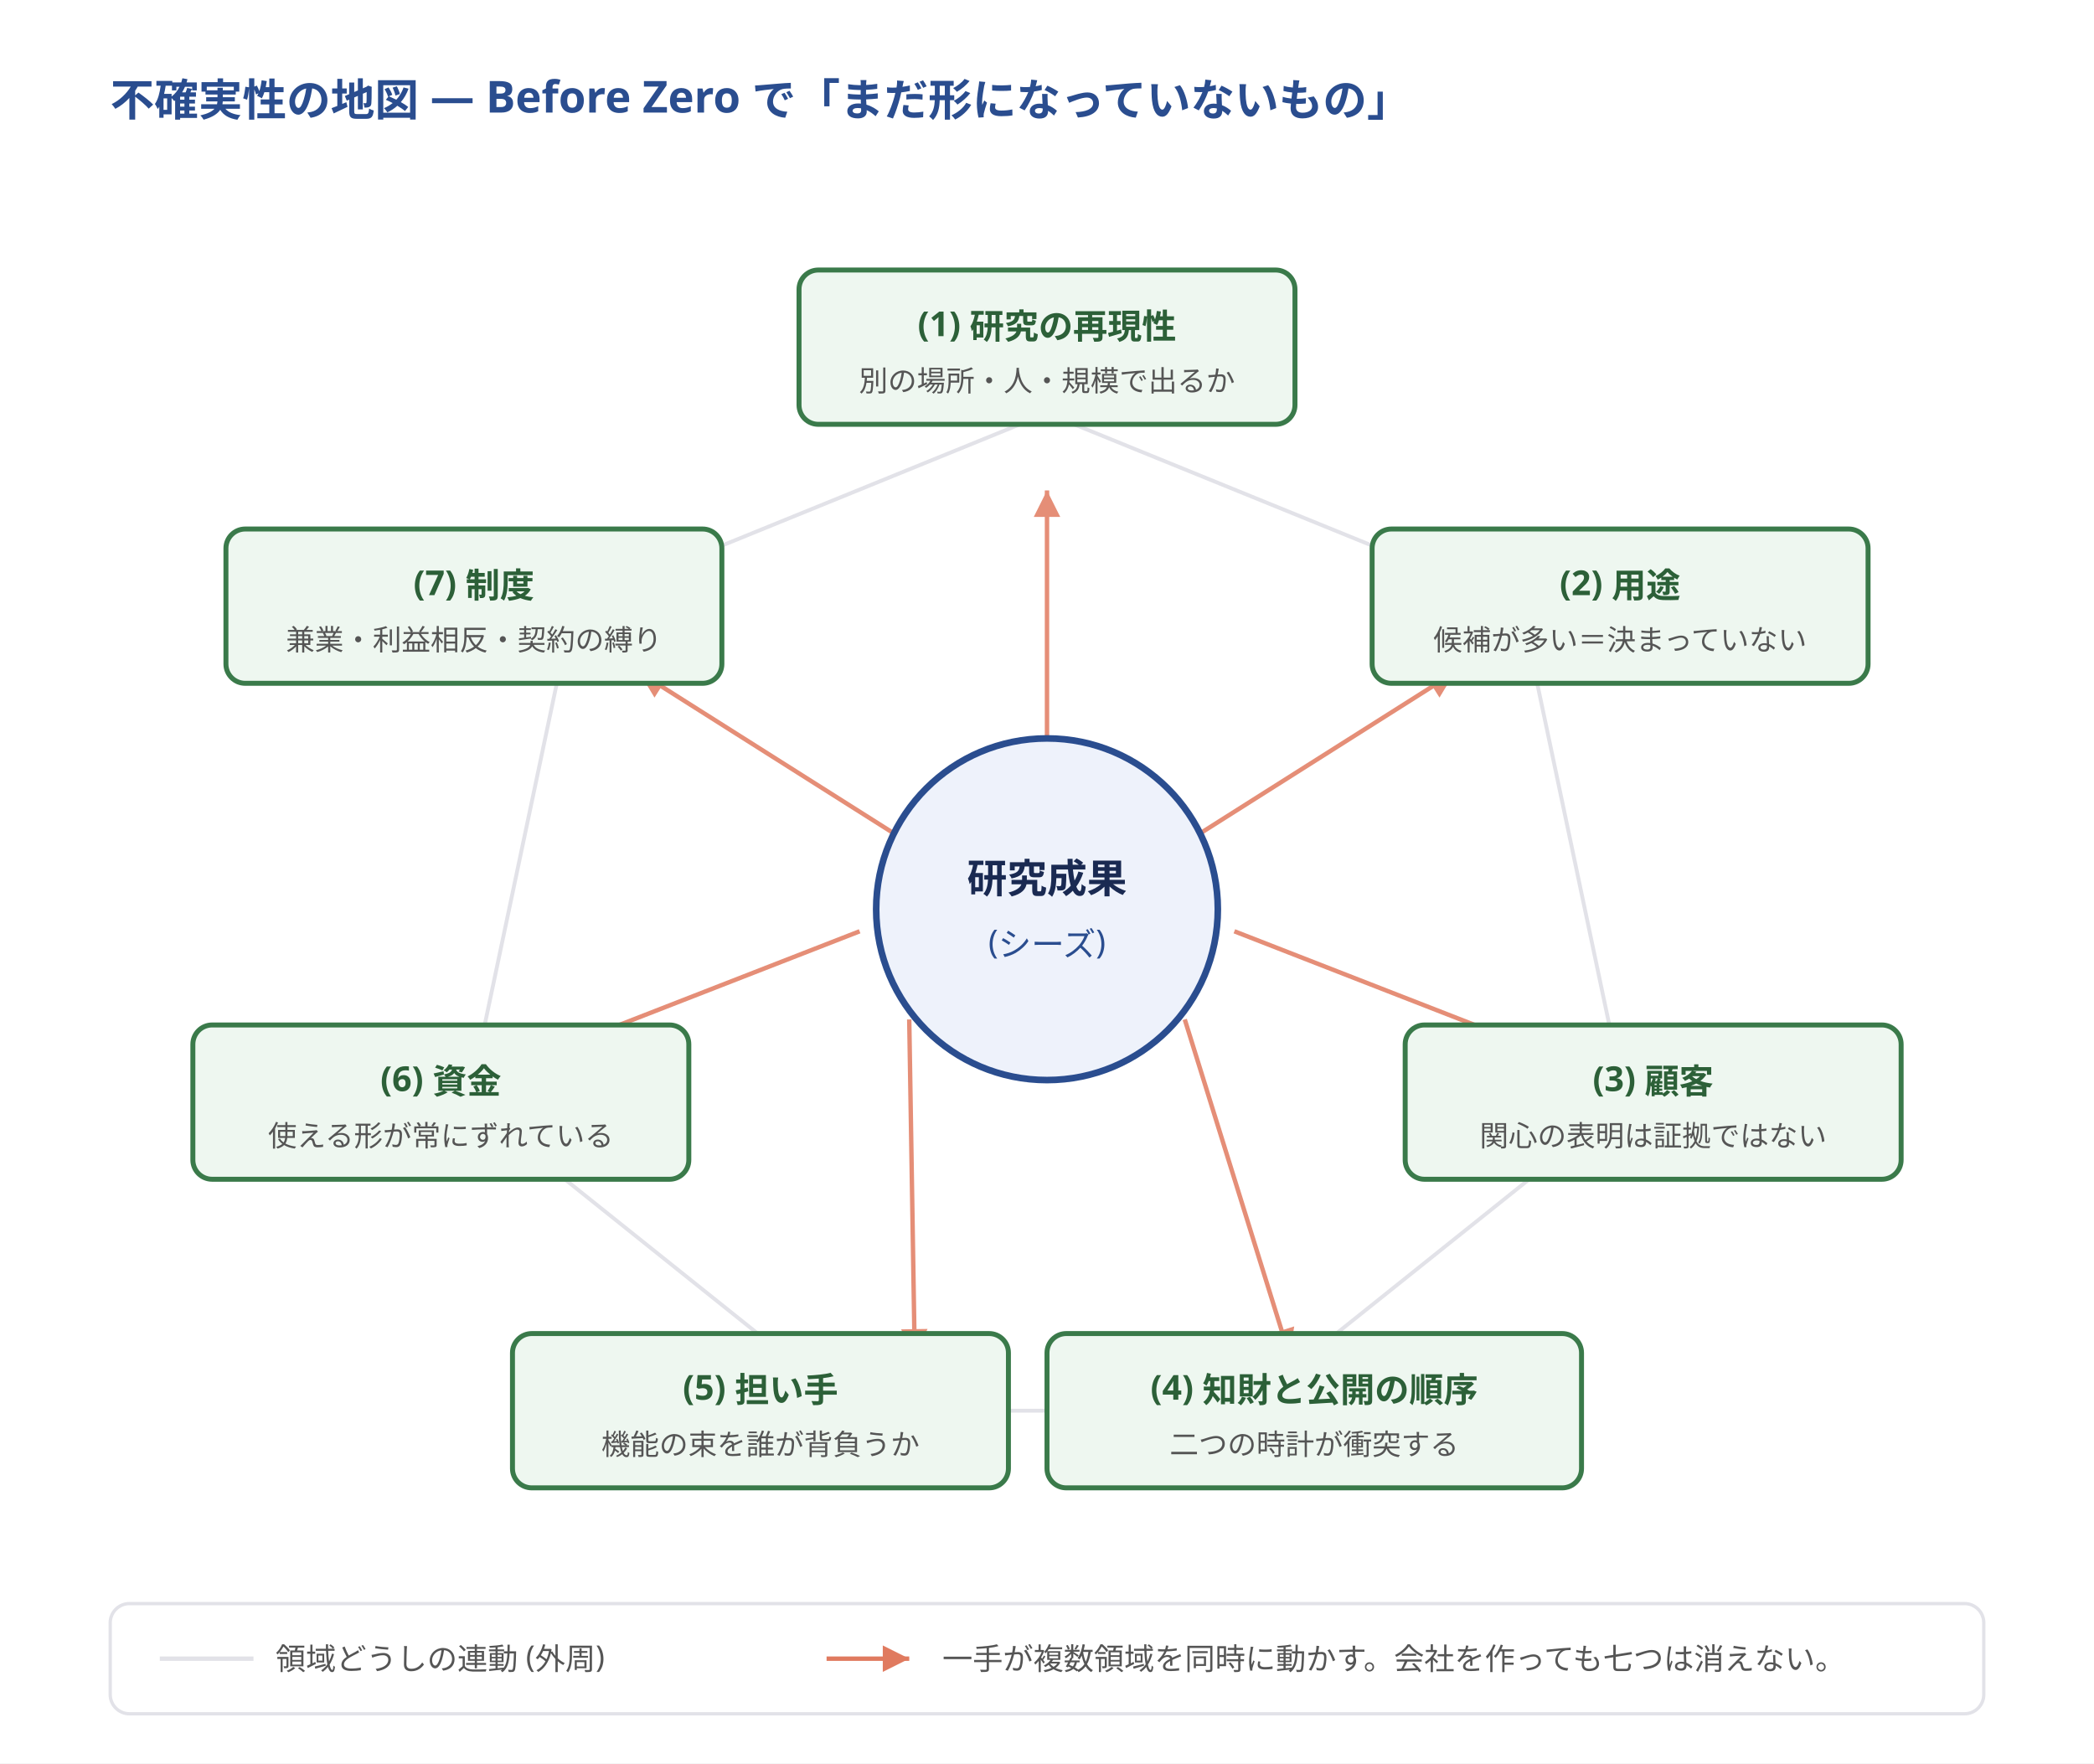
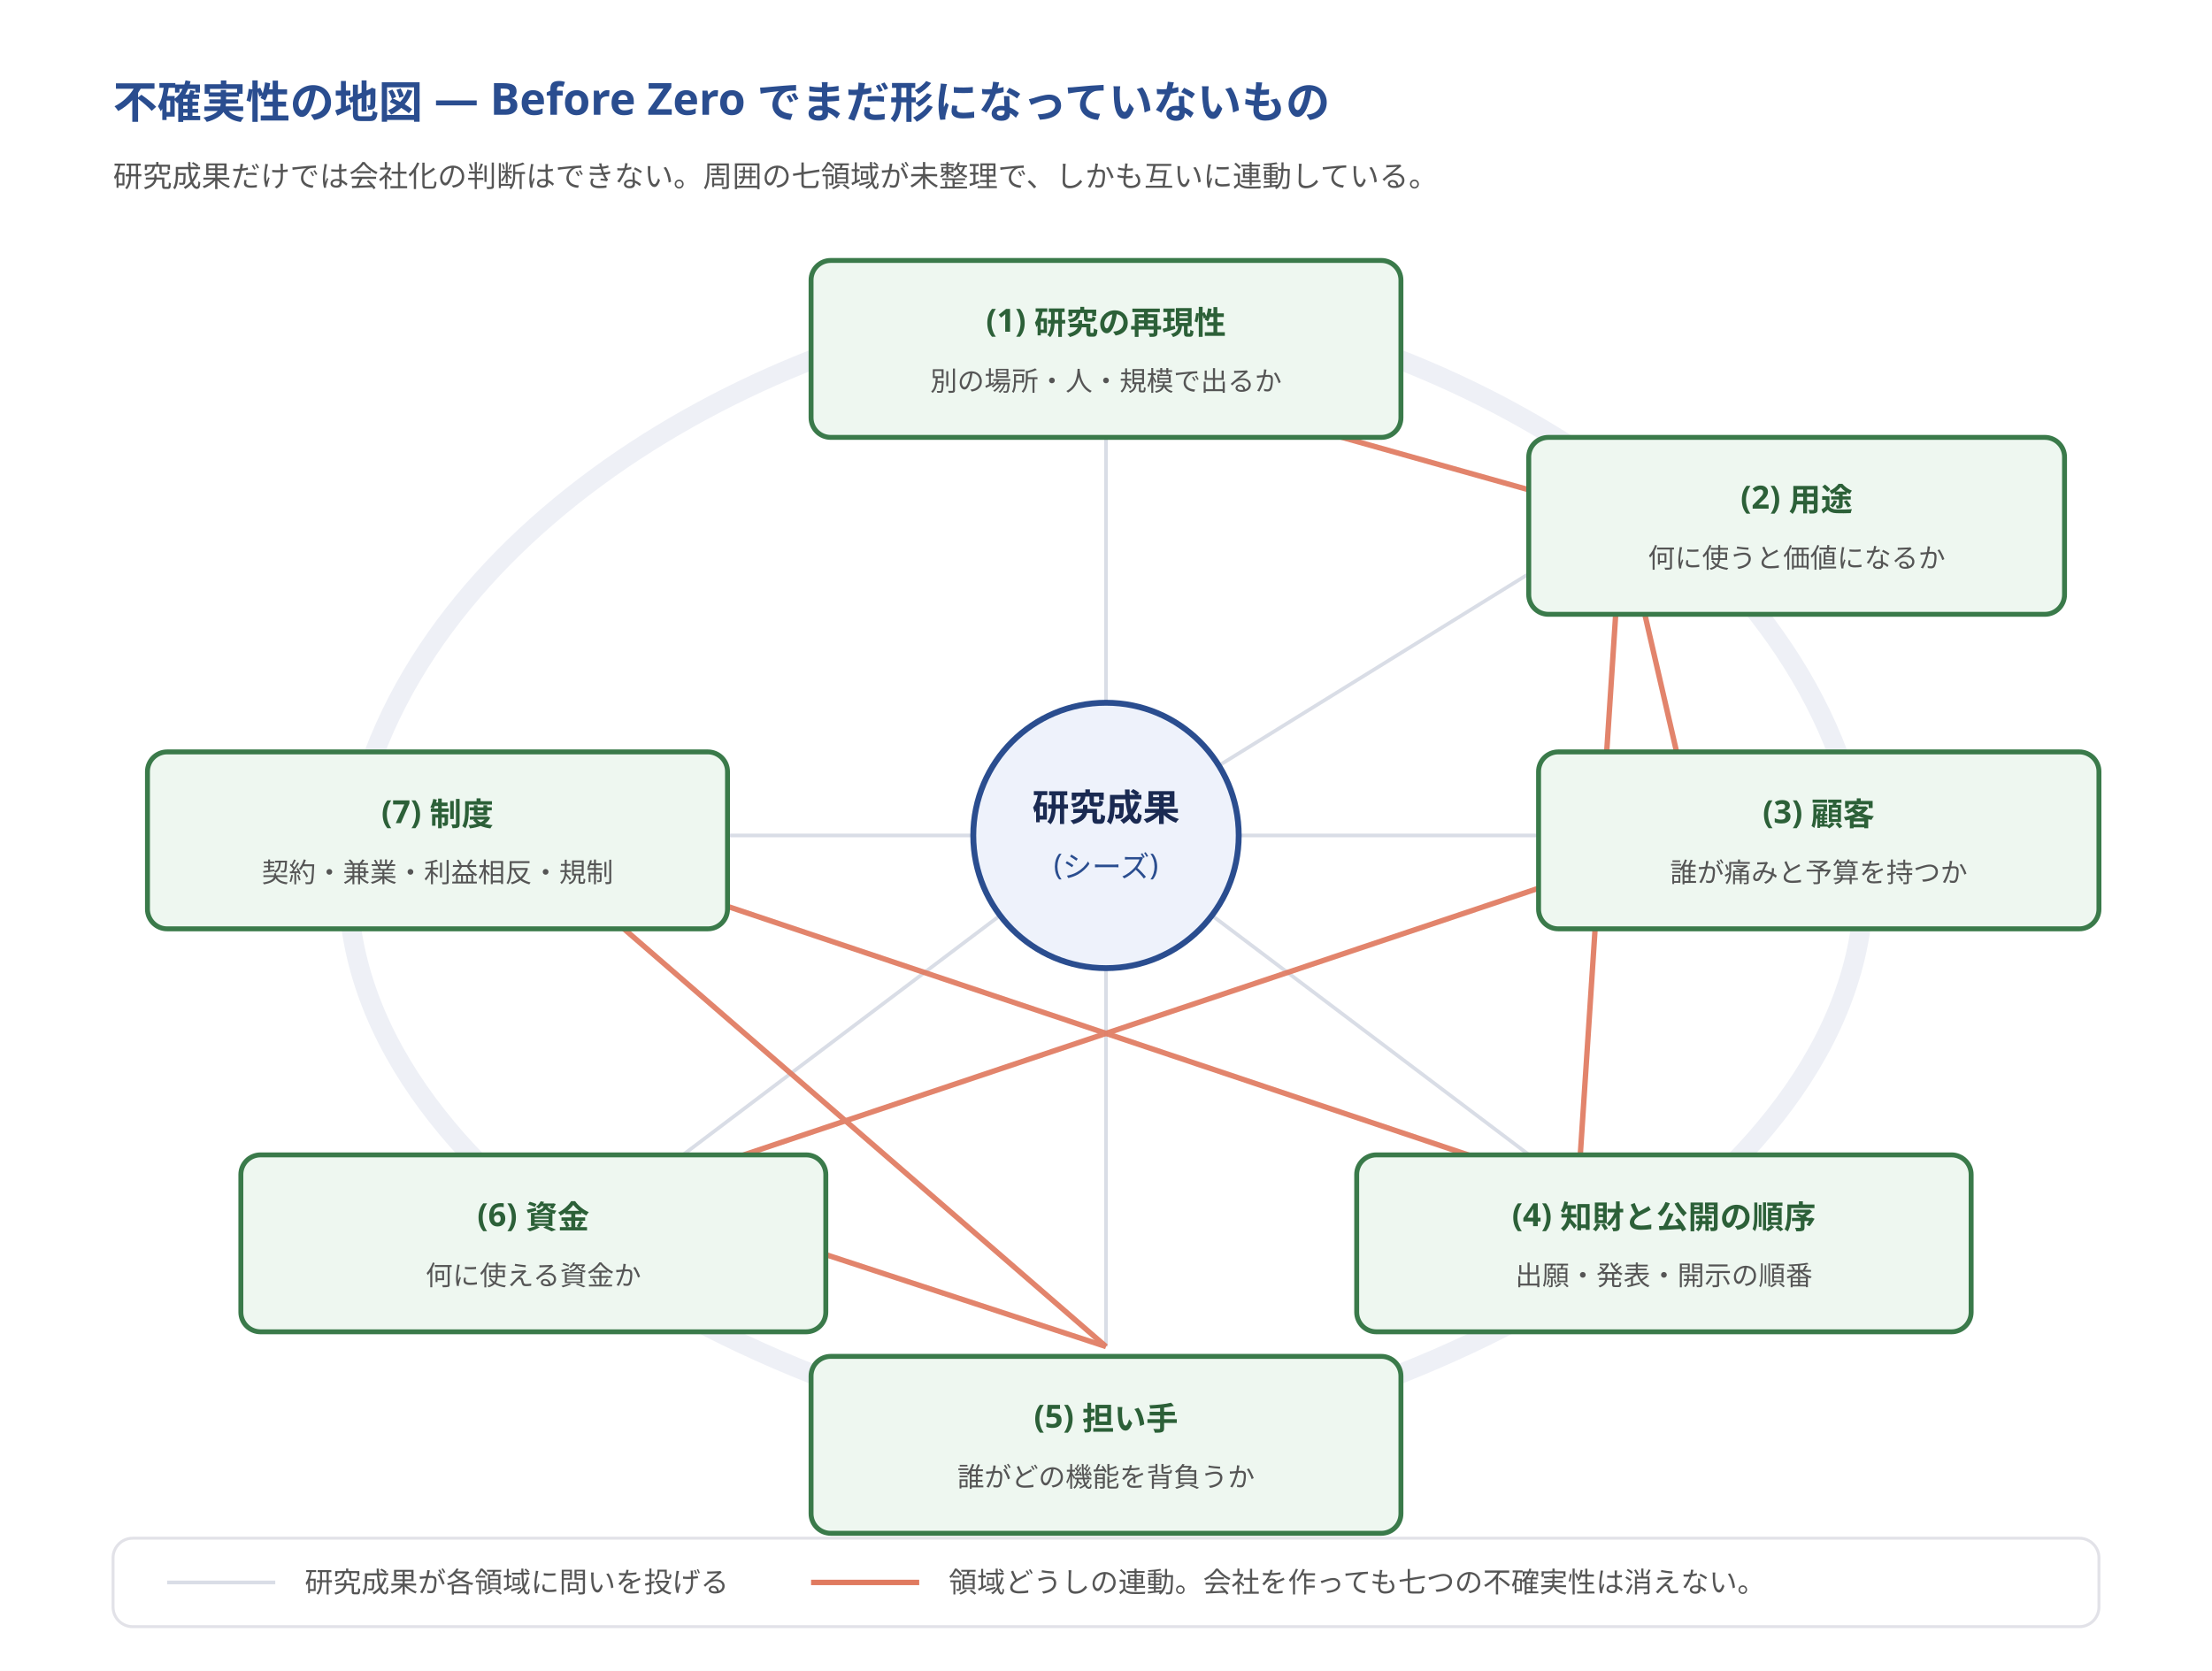
- <svg xmlns="http://www.w3.org/2000/svg" viewBox="0 0 760 640" font-family="'Hiragino Sans','Hiragino Kaku Gothic ProN',sans-serif" role="img" aria-labelledby="t d">
-   <rect width="760" height="640" fill="#ffffff" />
-   <text x="40" y="42" font-size="16" font-weight="700" fill="#2a4d8f">不確実性の地図 — Before Zero で「まだ形になっていないもの」</text>
-   <g stroke="#e2e2e8" stroke-width="1.4">
-     <line x1="380" y1="150" x2="552" y2="220" />
-     <line x1="552" y1="220" x2="590" y2="400" />
-     <line x1="590" y1="400" x2="450" y2="512" />
-     <line x1="450" y1="512" x2="310" y2="512" />
-     <line x1="310" y1="512" x2="170" y2="400" />
-     <line x1="170" y1="400" x2="208" y2="220" />
-     <line x1="208" y1="220" x2="380" y2="150" />
+ <svg xmlns="http://www.w3.org/2000/svg" viewBox="0 0 900 680" font-family="'Hiragino Sans','Hiragino Kaku Gothic ProN',sans-serif" role="img" aria-labelledby="t d">
+   <rect width="900" height="680" fill="#ffffff" />
+   <text x="46" y="48" font-size="18" font-weight="700" fill="#2a4d8f">不確実性の地図 — Before Zero でまだ形になっていないもの</text>
+   <text x="46" y="76" font-size="12" fill="#555">研究成果だけでは会社化の判断はできない。周囲の七領域が未整理で、しかも互いに連動している。</text>
+   <defs>
+     <style>
+       .domain-title { font-size: 13px; font-weight: 700; fill: #2c6038; }
+       .domain-sub { font-size: 11px; fill: #555; }
+     </style>
+   </defs>
+   <g stroke="#d9dde6" stroke-width="1.5" fill="none">
+     <line x1="450" y1="340" x2="450" y2="151" />
+     <line x1="450" y1="340" x2="660" y2="210" />
+     <line x1="450" y1="340" x2="690" y2="340" />
+     <line x1="450" y1="340" x2="642" y2="485" />
+     <line x1="450" y1="340" x2="450" y2="548" />
+     <line x1="450" y1="340" x2="258" y2="485" />
+     <line x1="450" y1="340" x2="210" y2="340" />
  </g>
-   <defs>
-     <marker id="arrR" markerWidth="9" markerHeight="9" refX="6" refY="3" orient="auto">
-       <path d="M0,0 L6,3 L0,6 Z" fill="#e07a5f" />
-     </marker>
-   </defs>
-   <g stroke="#e07a5f" stroke-width="1.6" marker-end="url(#arrR)" opacity="0.85">
-     <line x1="380" y1="288" x2="380" y2="178" />
-     <line x1="430" y1="306" x2="528" y2="244" />
-     <line x1="448" y1="338" x2="566" y2="384" />
-     <line x1="430" y1="370" x2="468" y2="492" />
-     <line x1="330" y1="370" x2="332" y2="492" />
-     <line x1="312" y1="338" x2="194" y2="384" />
-     <line x1="330" y1="306" x2="232" y2="244" />
+   <g stroke="#e07a5f" stroke-width="2.2" fill="none" opacity="0.92">
+     <line x1="450" y1="151" x2="660" y2="210" />
+     <line x1="660" y1="210" x2="690" y2="340" />
+     <line x1="660" y1="210" x2="642" y2="485" />
+     <line x1="690" y1="340" x2="258" y2="485" />
+     <line x1="258" y1="485" x2="450" y2="548" />
+     <line x1="450" y1="548" x2="210" y2="340" />
+     <line x1="210" y1="340" x2="642" y2="485" />
  </g>
-   <circle cx="380" cy="330" r="62" fill="#eef2fb" stroke="#2a4d8f" stroke-width="2.4" />
-   <text x="380" y="324" font-size="14.5" font-weight="700" fill="#1a2a52" text-anchor="middle">研究成果</text>
-   <text x="380" y="346" font-size="12" fill="#2a4d8f" text-anchor="middle">(シーズ)</text>
-   <rect x="290" y="98" width="180" height="56" rx="7" fill="#eef7f0" stroke="#3a7a4a" stroke-width="1.8" />
-   <text x="380" y="122" font-size="12.5" font-weight="700" fill="#2c6038" text-anchor="middle">(1) 研究の再現性</text>
-   <text x="380" y="142" font-size="10.5" fill="#555" text-anchor="middle">別の場所・人・規模で出るか</text>
-   <rect x="498" y="192" width="180" height="56" rx="7" fill="#eef7f0" stroke="#3a7a4a" stroke-width="1.8" />
-   <text x="588" y="216" font-size="12.5" font-weight="700" fill="#2c6038" text-anchor="middle">(2) 用途</text>
-   <text x="588" y="236" font-size="10.5" fill="#555" text-anchor="middle">候補が多い＝決まっていない</text>
-   <rect x="510" y="372" width="180" height="56" rx="7" fill="#eef7f0" stroke="#3a7a4a" stroke-width="1.8" />
-   <text x="600" y="396" font-size="12.5" font-weight="700" fill="#2c6038" text-anchor="middle">(3) 顧客</text>
-   <text x="600" y="416" font-size="10.5" fill="#555" text-anchor="middle">関心の表明は証拠ではない</text>
-   <rect x="380" y="484" width="194" height="56" rx="7" fill="#eef7f0" stroke="#3a7a4a" stroke-width="1.8" />
-   <text x="477" y="508" font-size="12.5" font-weight="700" fill="#2c6038" text-anchor="middle">(4) 知財と公開の順序</text>
-   <text x="477" y="528" font-size="10.5" fill="#555" text-anchor="middle">二つの時計が衝突する</text>
-   <rect x="186" y="484" width="180" height="56" rx="7" fill="#eef7f0" stroke="#3a7a4a" stroke-width="1.8" />
-   <text x="276" y="508" font-size="12.5" font-weight="700" fill="#2c6038" text-anchor="middle">(5) 担い手</text>
-   <text x="276" y="528" font-size="10.5" fill="#555" text-anchor="middle">機能の束を誰が背負うか</text>
-   <rect x="70" y="372" width="180" height="56" rx="7" fill="#eef7f0" stroke="#3a7a4a" stroke-width="1.8" />
-   <text x="160" y="396" font-size="12.5" font-weight="700" fill="#2c6038" text-anchor="middle">(6) 資金</text>
-   <text x="160" y="416" font-size="10.5" fill="#555" text-anchor="middle">使える形が常にずれている</text>
-   <rect x="82" y="192" width="180" height="56" rx="7" fill="#eef7f0" stroke="#3a7a4a" stroke-width="1.8" />
-   <text x="172" y="216" font-size="12.5" font-weight="700" fill="#2c6038" text-anchor="middle">(7) 制度</text>
-   <text x="172" y="236" font-size="10.5" fill="#555" text-anchor="middle">兼業・利益相反・契約の縛り</text>
-   <rect x="40" y="582" width="680" height="40" rx="7" fill="#fff" stroke="#e2e2e8" stroke-width="1.2" />
-   <line x1="58" y1="602" x2="92" y2="602" stroke="#e2e2e8" stroke-width="1.6" />
-   <text x="100" y="606" font-size="11" fill="#555">領域どうしの連動 (外周)</text>
-   <line x1="300" y1="602" x2="330" y2="602" stroke="#e07a5f" stroke-width="1.6" marker-end="url(#arrR)" />
-   <text x="342" y="606" font-size="11" fill="#555">一手が複数領域を同時に動かす。会社を作っても七つは消えない。</text>
+   <path d="M450,120 C570,125 725,205 755,330 C785,460 610,570 450,590 C290,570 115,460 145,330 C175,205 330,125 450,120 Z" fill="none" stroke="#eef0f6" stroke-width="8" />
+   <circle cx="450" cy="340" r="54" fill="#eef2fb" stroke="#2a4d8f" stroke-width="2.4" />
+   <text x="450" y="334" font-size="15" font-weight="700" fill="#1a2a52" text-anchor="middle">研究成果</text>
+   <text x="450" y="356" font-size="12" fill="#2a4d8f" text-anchor="middle">(シーズ)</text>
+   <g id="domain-reproducibility">
+     <rect x="330" y="106" width="240" height="72" rx="8" fill="#eef7f0" stroke="#3a7a4a" stroke-width="2" />
+     <text x="450" y="135" text-anchor="middle" class="domain-title">(1) 研究の再現性</text>
+     <text x="450" y="159" text-anchor="middle" class="domain-sub">別の場所・人・規模で出るか</text>
+   </g>
+   <g id="domain-use">
+     <rect x="622" y="178" width="218" height="72" rx="8" fill="#eef7f0" stroke="#3a7a4a" stroke-width="2" />
+     <text x="731" y="207" text-anchor="middle" class="domain-title">(2) 用途</text>
+     <text x="731" y="231" text-anchor="middle" class="domain-sub">何に使うと価値になるか</text>
+   </g>
+   <g id="domain-customer">
+     <rect x="626" y="306" width="228" height="72" rx="8" fill="#eef7f0" stroke="#3a7a4a" stroke-width="2" />
+     <text x="740" y="335" text-anchor="middle" class="domain-title">(3) 顧客</text>
+     <text x="740" y="359" text-anchor="middle" class="domain-sub">誰が痛みと予算を持つか</text>
+   </g>
+   <g id="domain-ip">
+     <rect x="552" y="470" width="250" height="72" rx="8" fill="#eef7f0" stroke="#3a7a4a" stroke-width="2" />
+     <text x="677" y="499" text-anchor="middle" class="domain-title">(4) 知財と公開の順序</text>
+     <text x="677" y="523" text-anchor="middle" class="domain-sub">出願・発表・開示の順番</text>
+   </g>
+   <g id="domain-carrier">
+     <rect x="330" y="552" width="240" height="72" rx="8" fill="#eef7f0" stroke="#3a7a4a" stroke-width="2" />
+     <text x="450" y="581" text-anchor="middle" class="domain-title">(5) 担い手</text>
+     <text x="450" y="605" text-anchor="middle" class="domain-sub">誰がどの機能を背負うか</text>
+   </g>
+   <g id="domain-money">
+     <rect x="98" y="470" width="238" height="72" rx="8" fill="#eef7f0" stroke="#3a7a4a" stroke-width="2" />
+     <text x="217" y="499" text-anchor="middle" class="domain-title">(6) 資金</text>
+     <text x="217" y="523" text-anchor="middle" class="domain-sub">何に使える資金か</text>
+   </g>
+   <g id="domain-institution">
+     <rect x="60" y="306" width="236" height="72" rx="8" fill="#eef7f0" stroke="#3a7a4a" stroke-width="2" />
+     <text x="178" y="335" text-anchor="middle" class="domain-title">(7) 制度</text>
+     <text x="178" y="359" text-anchor="middle" class="domain-sub">契約・兼業・利益相反・規制</text>
+   </g>
+   <g id="legend">
+     <rect x="46" y="626" width="808" height="36" rx="8" fill="#ffffff" stroke="#e2e2e8" stroke-width="1.2" />
+     <line x1="68" y1="644" x2="112" y2="644" stroke="#d9dde6" stroke-width="1.5" />
+     <text x="124" y="648" font-size="11.5" fill="#555">研究成果が各領域に問いを投げる</text>
+     <line x1="330" y1="644" x2="374" y2="644" stroke="#e07a5f" stroke-width="2.2" />
+     <text x="386" y="648" font-size="11.5" fill="#555">領域どうしの連動。会社を作っても七つの不確実性は消えない。</text>
+   </g>
</svg>
